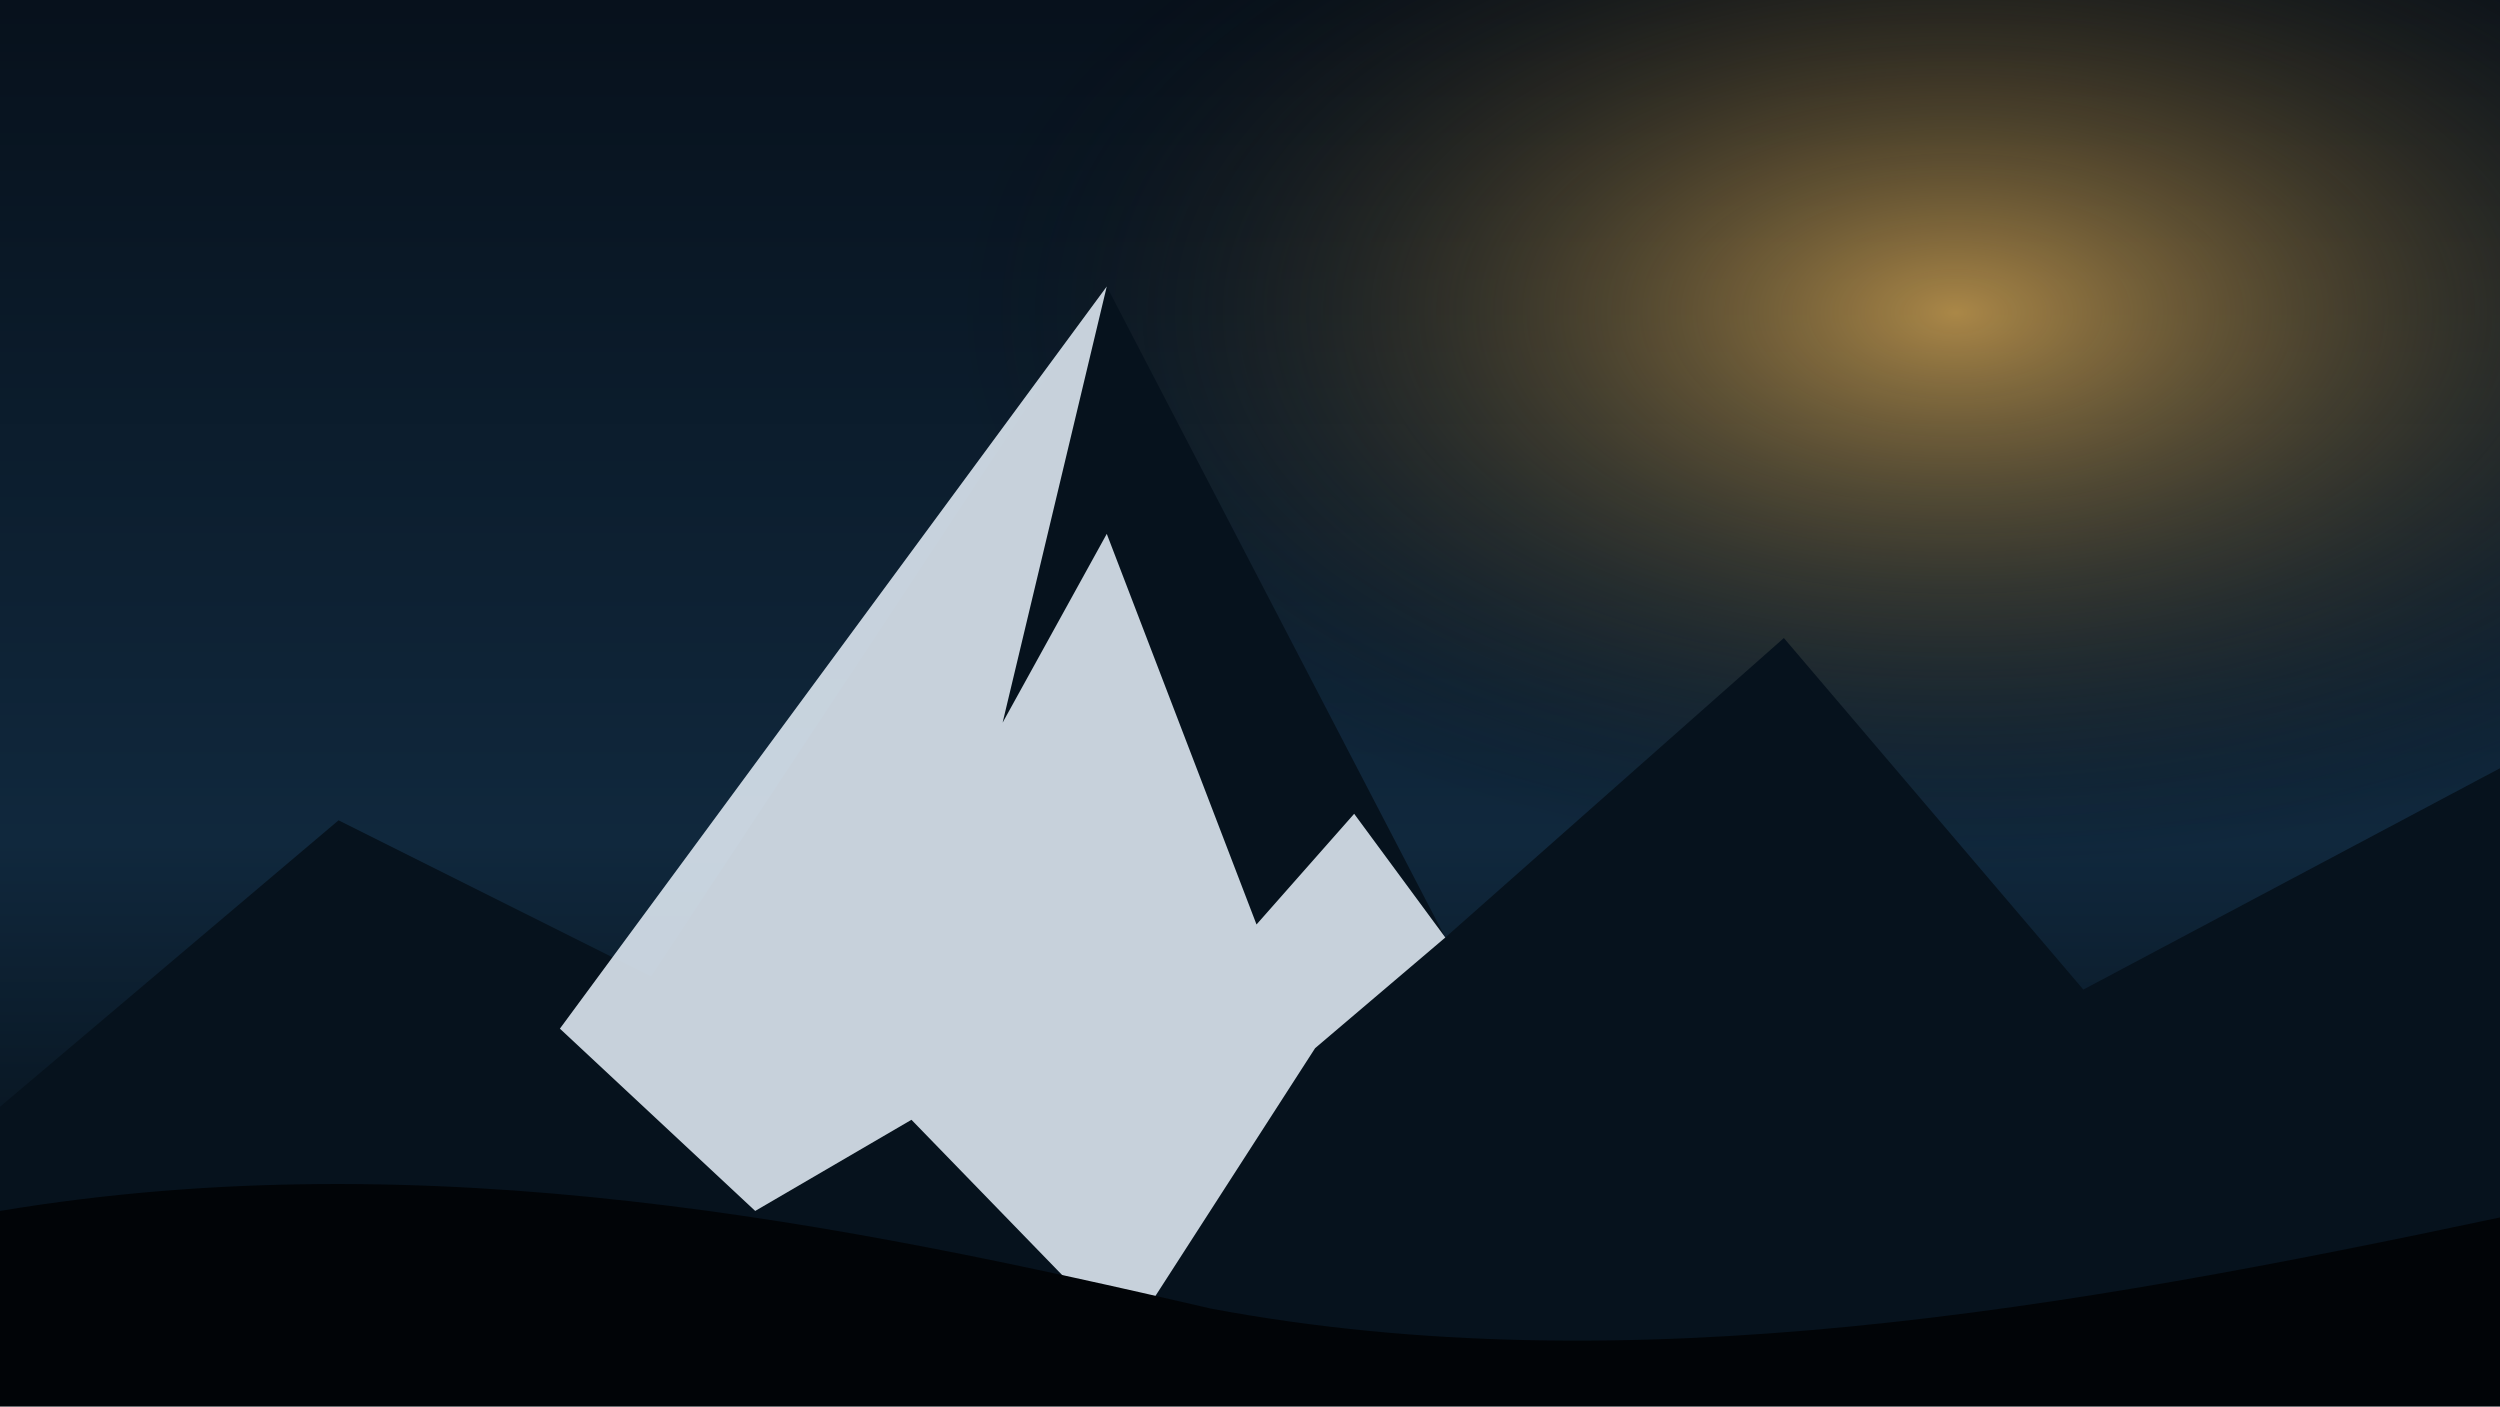
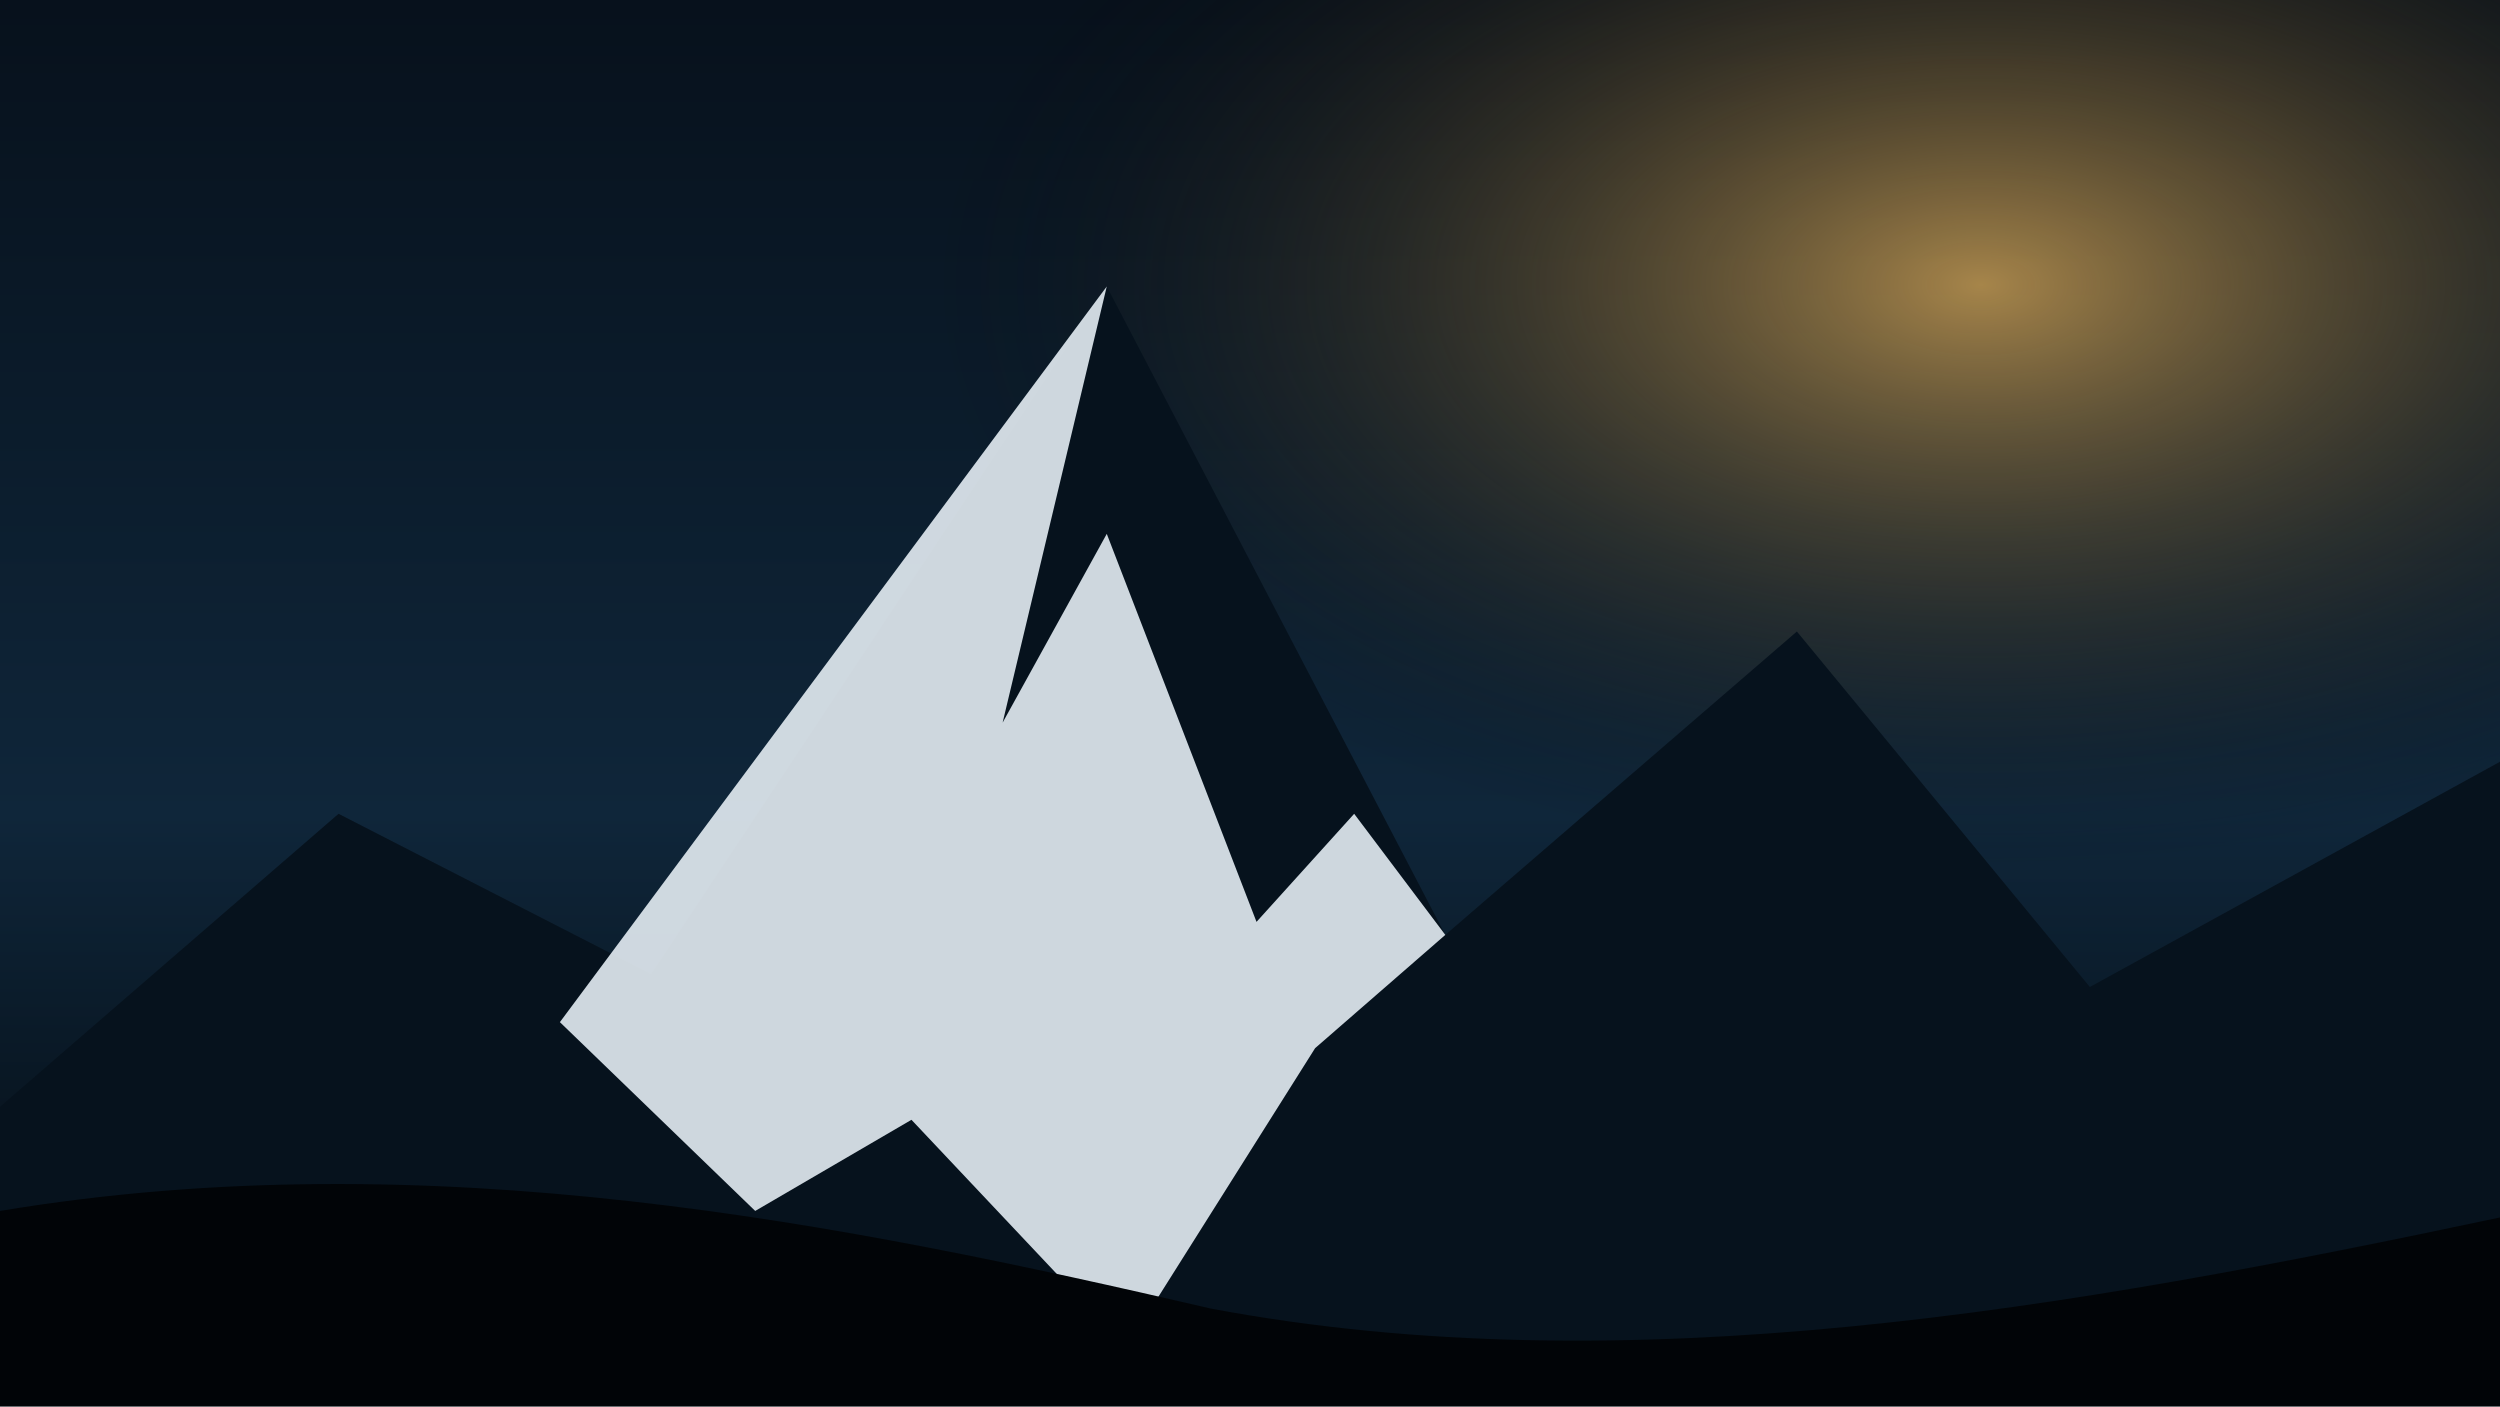
<svg xmlns="http://www.w3.org/2000/svg" viewBox="0 0 1920 1080">
  <defs>
    <linearGradient id="b" x1="0" y1="0" x2="0" y2="1">
      <stop stop-color="#07111c" />
-       <stop offset=".6" stop-color="#10283d" />
+       <stop offset=".58" stop-color="#0f263a" />
      <stop offset="1" stop-color="#02060a" />
    </linearGradient>
-     <radialGradient id="r" cx=".78" cy=".22" r=".4">
-       <stop stop-color="#efb655" stop-opacity=".7" />
+     <radialGradient id="r" cx=".79" cy=".2" r=".42">
+       <stop stop-color="#f0b85b" stop-opacity=".68" />
      <stop offset="1" stop-color="#000" stop-opacity="0" />
    </radialGradient>
  </defs>
  <rect width="1920" height="1080" fill="url(#b)" />
  <rect width="1920" height="1080" fill="url(#r)" />
-   <path d="M0 850 260 630 500 750 850 220 1110 720 1370 490 1600 760 1920 590V1080H0Z" fill="#06121d" />
-   <path d="M430 790 850 220 770 555 850 410 965 710 1040 625 1110 720 1010 805 865 1030 700 860 580 930Z" fill="#dbe6ef" opacity=".9" />
+   <path d="M0 850 260 625 500 748 850 220 1110 718 1380 485 1605 758 1920 585V1080H0Z" fill="#06121d" />
+   <path d="M430 785 850 220 770 555 850 410 965 708 1040 625 1110 718 1010 805 865 1035 700 860 580 930Z" fill="#dfe8ef" opacity=".92" />
  <path d="M0 930c330-55 650 10 930 75 320 60 660 0 990-70v145H0Z" fill="#010407" />
</svg>
